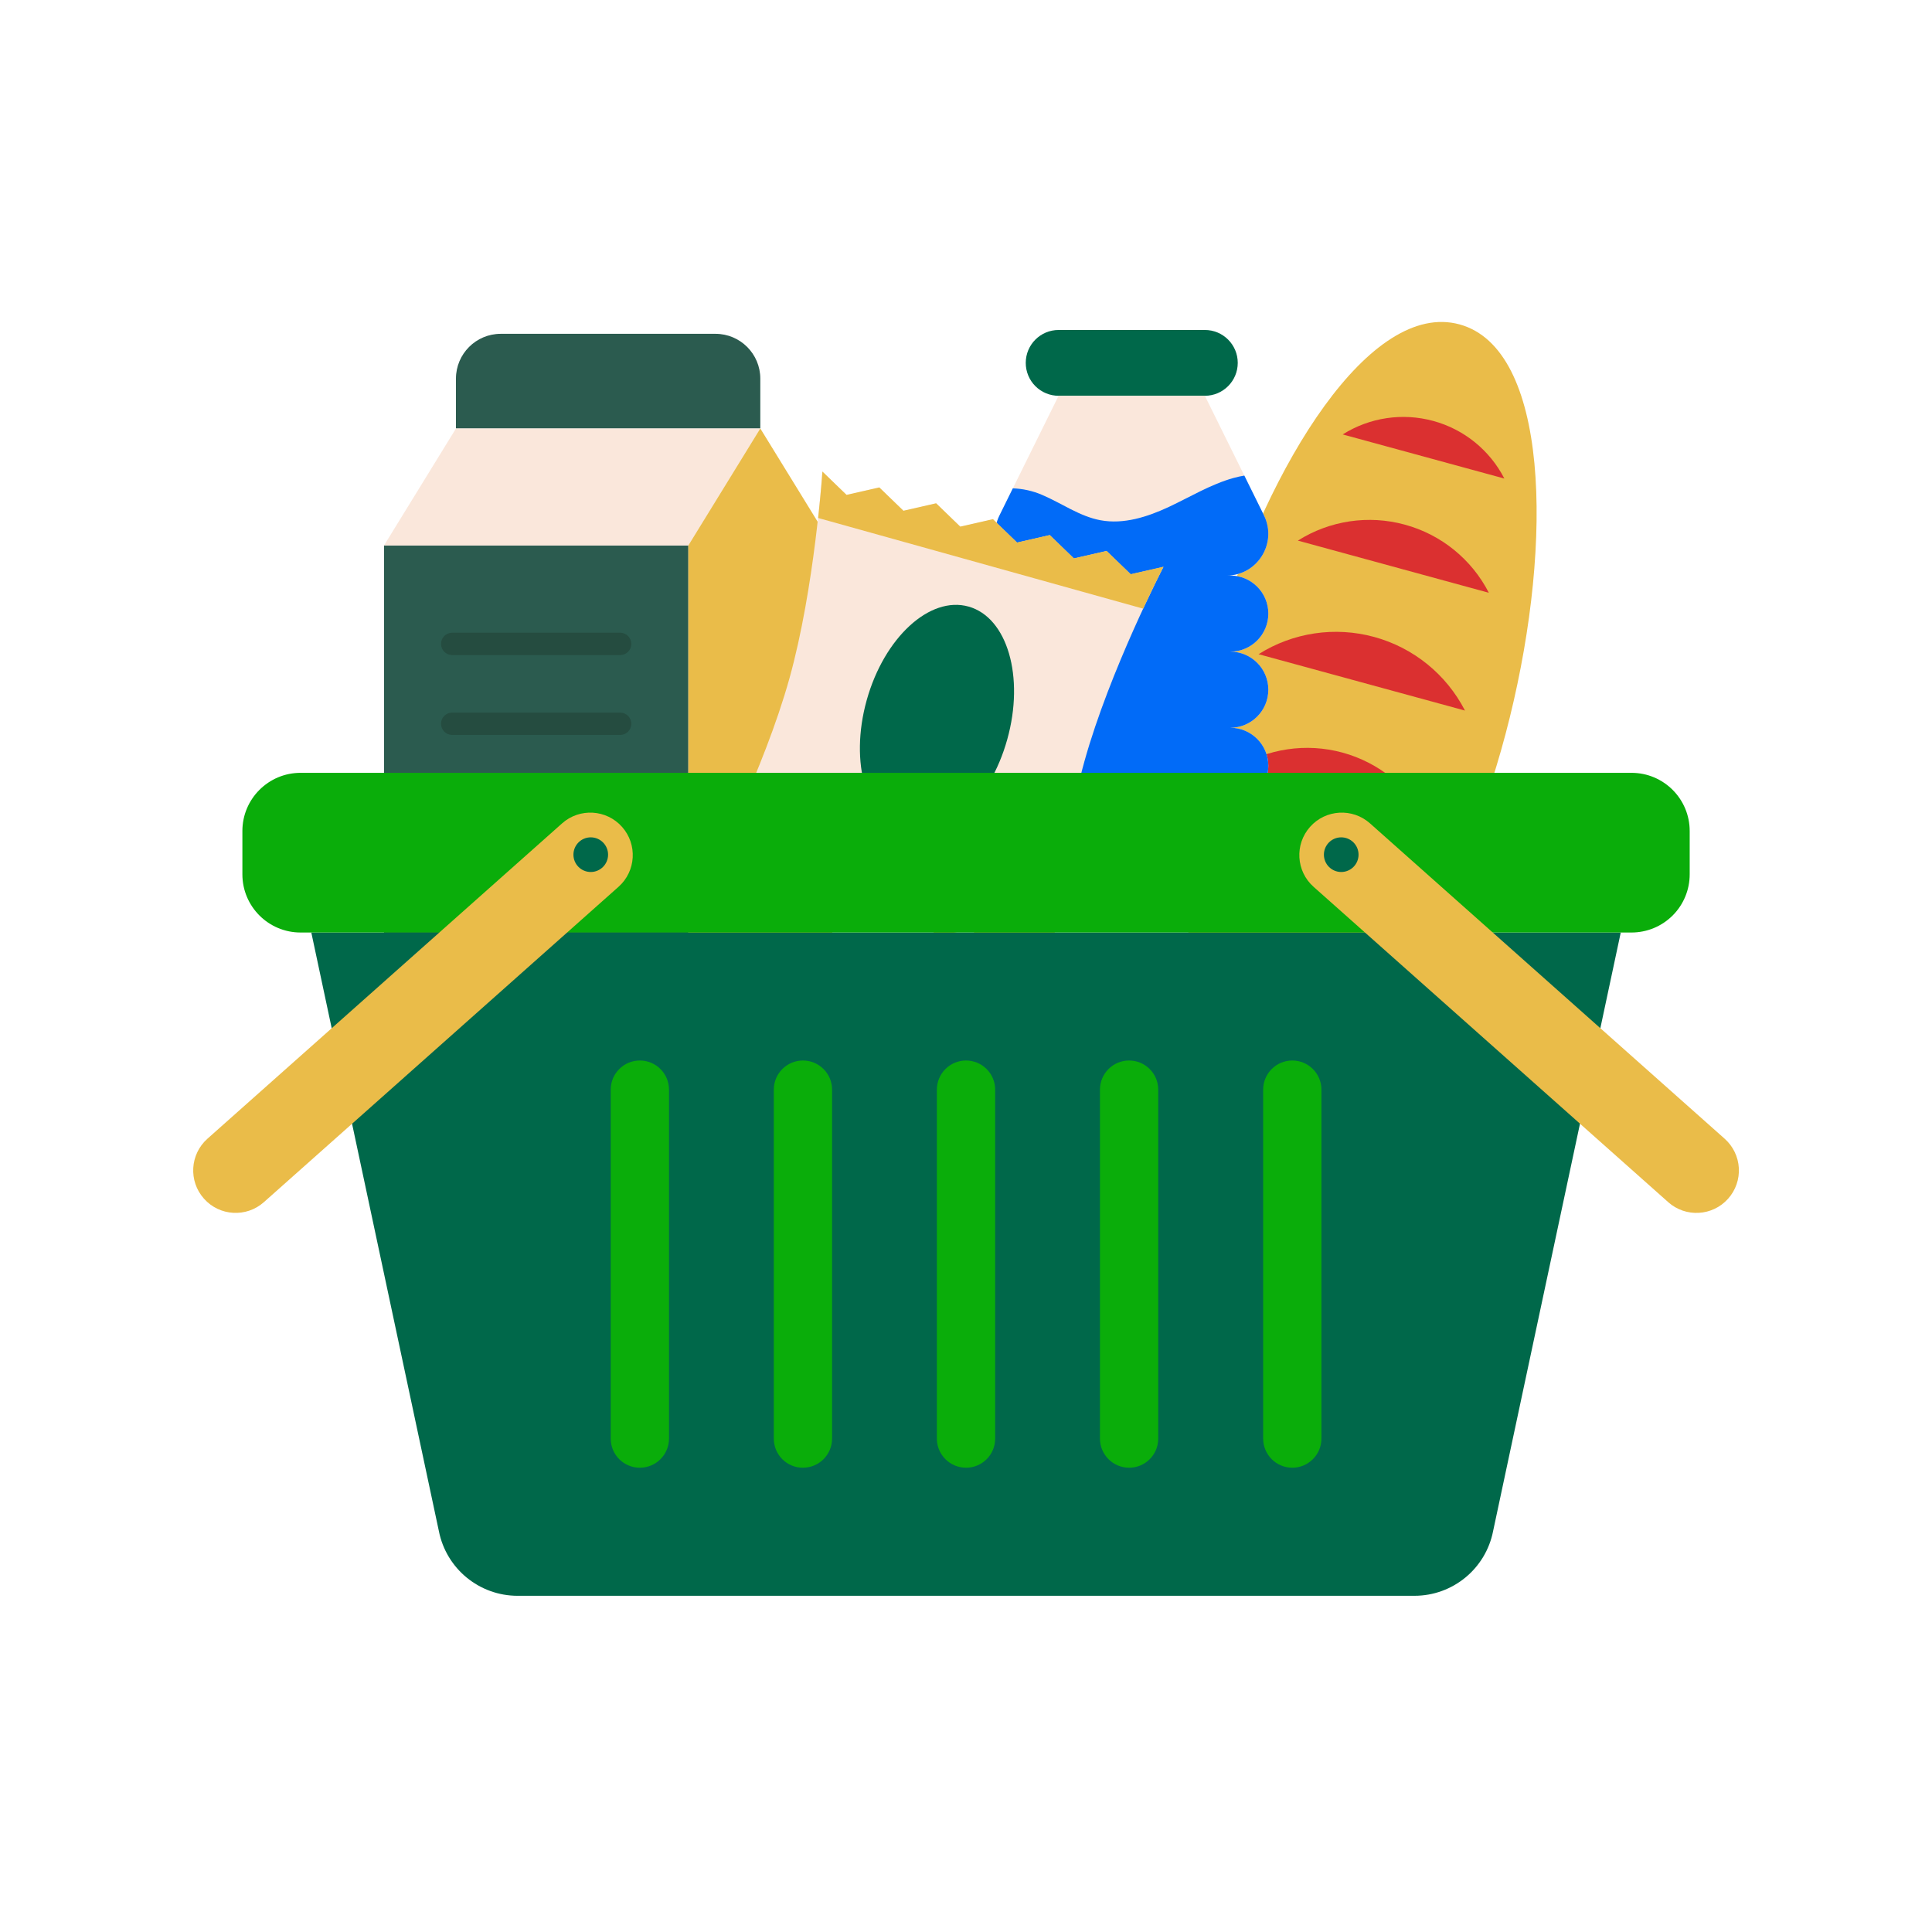
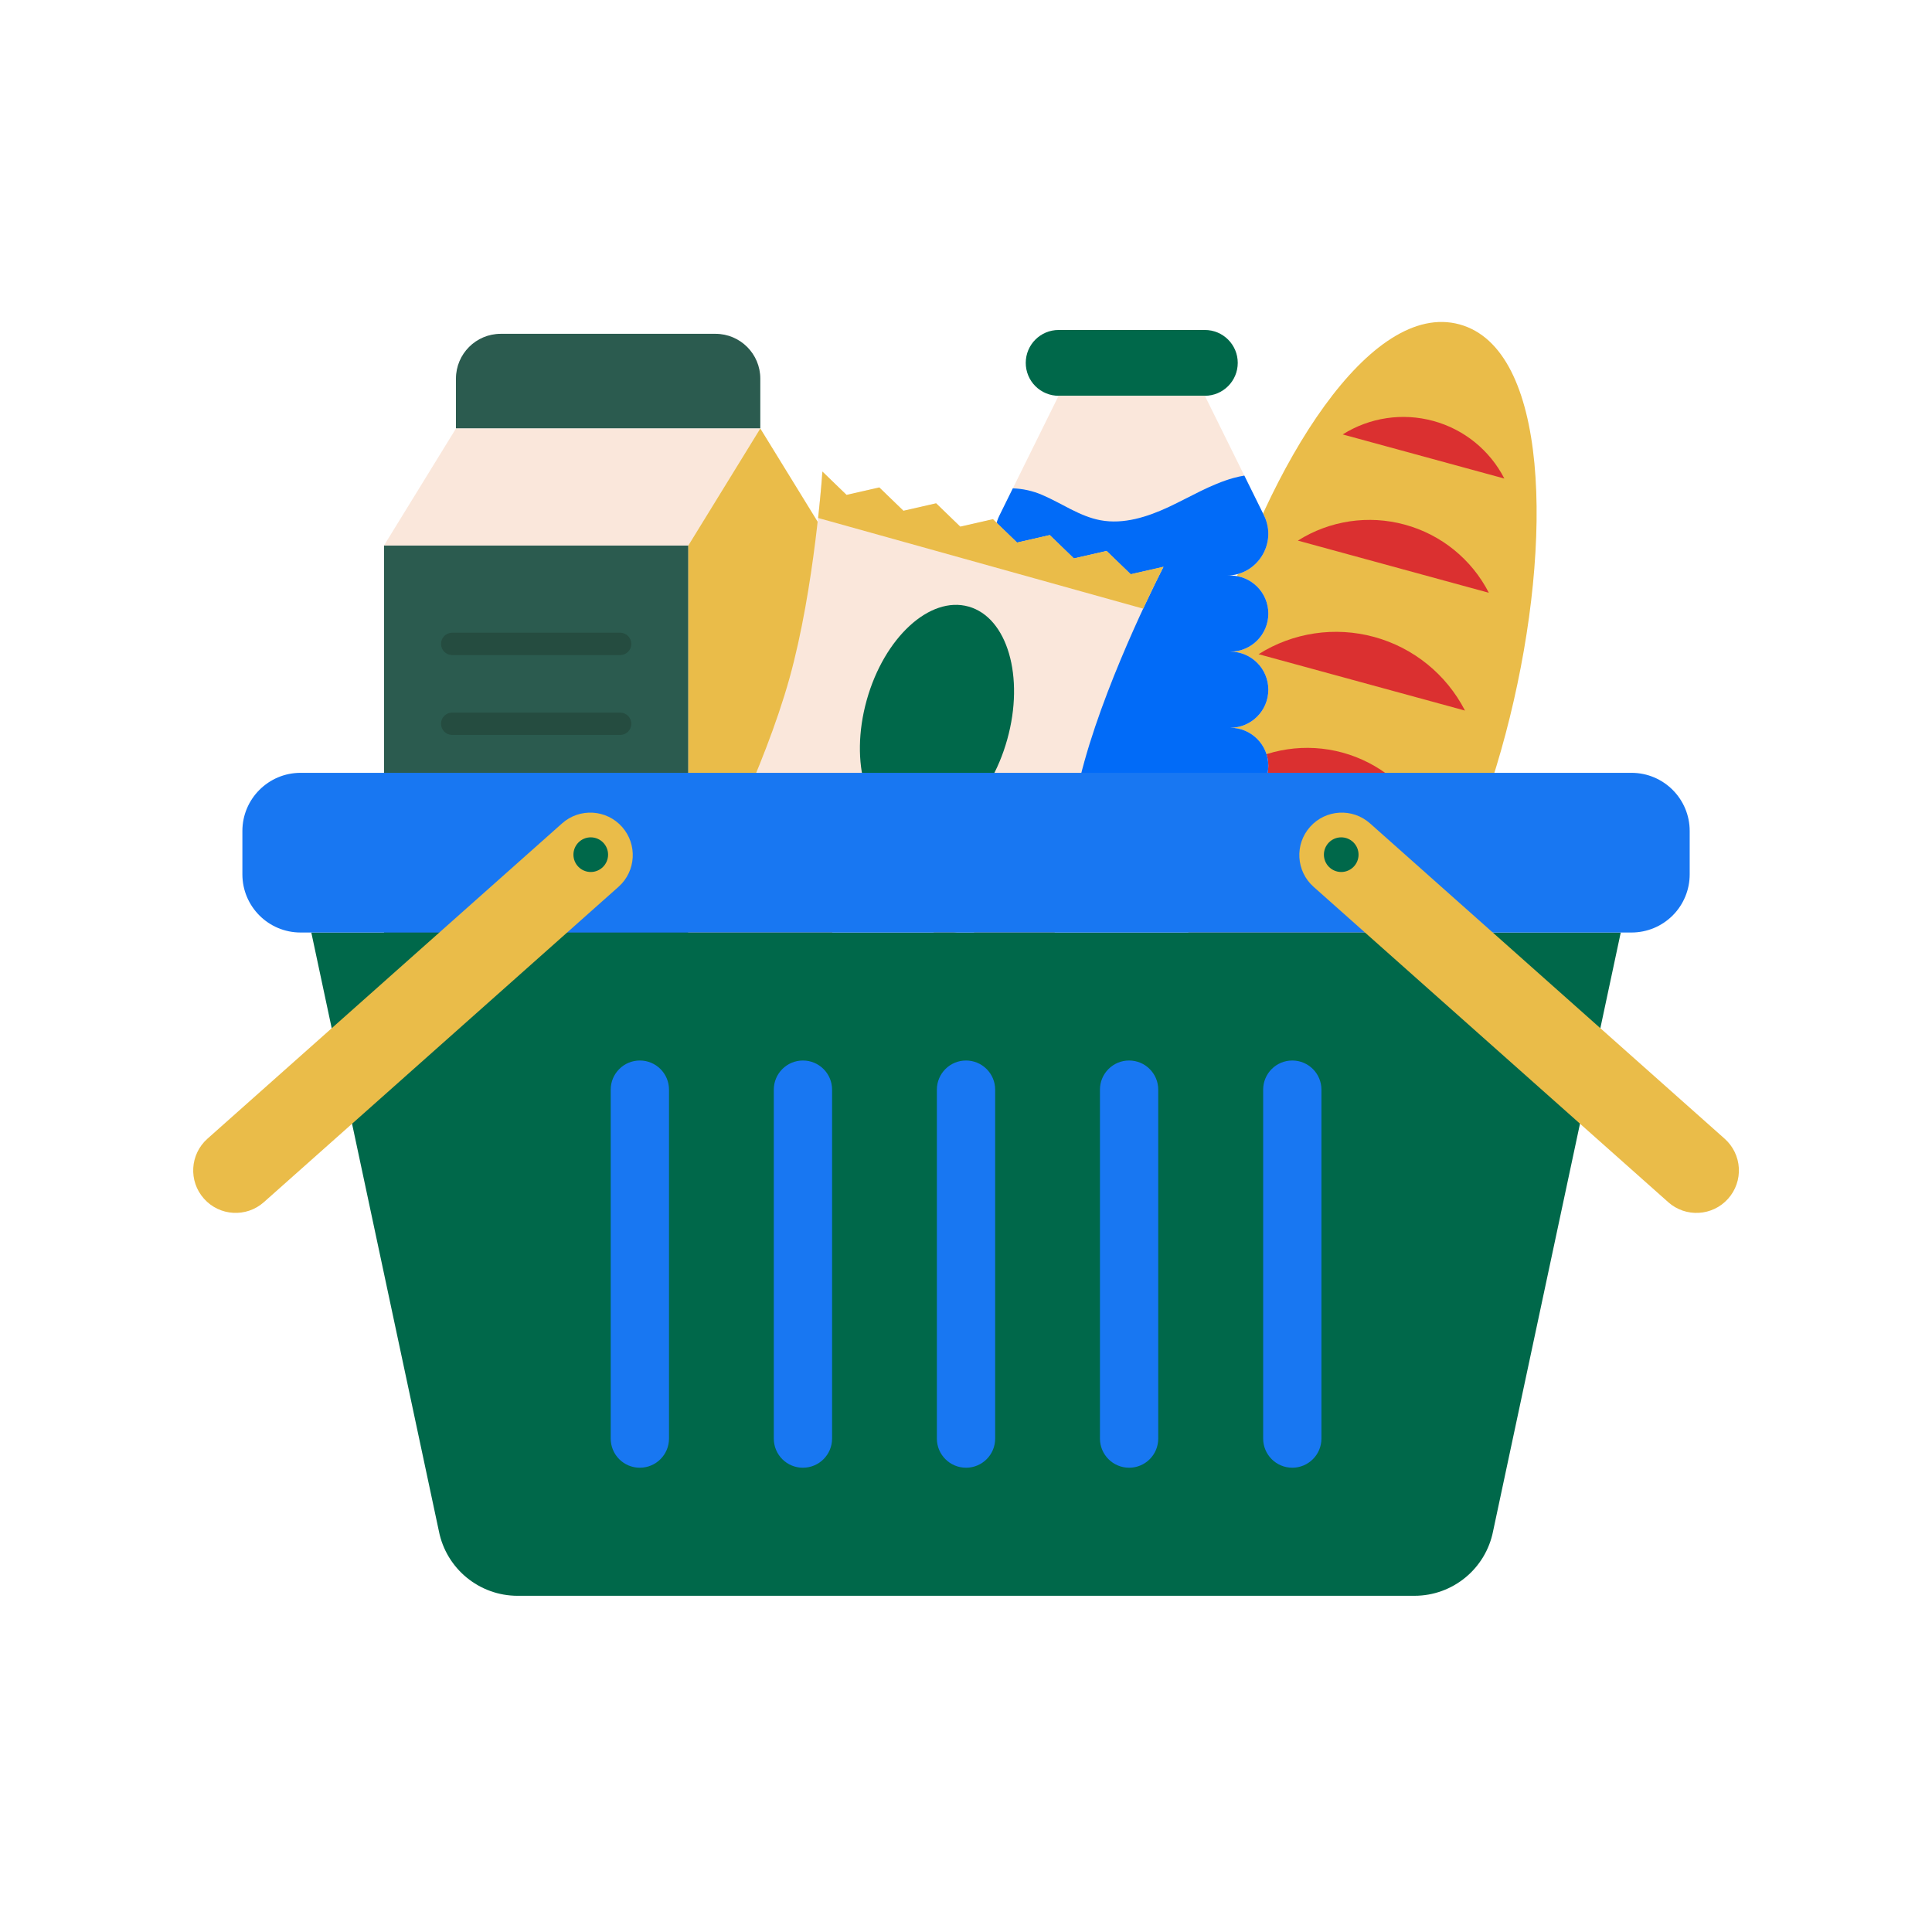
<svg xmlns="http://www.w3.org/2000/svg" width="120" height="120" fill="none">
  <path d="M90.655 20.149c-11.04-3.017-25.225 40.216-11.976 43.835 13.25 3.62 23.019-40.815 11.976-43.835z" fill="#EABC49" />
  <path d="M93.438 29.724a7.034 7.034 0 00-4.417-3.579 7.066 7.066 0 00-5.623.838l10.04 2.741z" fill="#DB3030" />
  <path d="M85.938 57.168a7.034 7.034 0 00-4.417-3.579 7.048 7.048 0 00-5.623.838l10.04 2.741z" fill="#EB8F48" />
  <path d="M92.476 36.82a8.322 8.322 0 00-5.218-4.233 8.33 8.33 0 00-6.645.991l11.863 3.241zm-3.871 14.158a8.336 8.336 0 00-11.863-3.241l11.863 3.241zm2.388-6.843a9.011 9.011 0 00-12.821-3.502l12.822 3.502z" fill="#DB3030" />
  <path d="M74.835 24.583h-9.08a2.042 2.042 0 01-2.044-2.044c0-1.13.914-2.044 2.044-2.044h9.08c1.13 0 2.044.914 2.044 2.044a2.045 2.045 0 01-2.044 2.044z" fill="#00684A" />
  <path d="M78.778 38.111a2.363 2.363 0 00-2.364-2.363h-.23c1.919 0 3.17-2.017 2.324-3.737l-3.674-7.433h-9.08l-3.674 7.433c-.85 1.72.4 3.737 2.323 3.737h-.23a2.363 2.363 0 100 4.727 2.363 2.363 0 100 4.727 2.363 2.363 0 100 4.727 2.363 2.363 0 100 4.727h12.241a2.363 2.363 0 100-4.727 2.363 2.363 0 100-4.727 2.363 2.363 0 100-4.727 2.363 2.363 0 002.364-2.364z" fill="#FAE7DB" />
  <path d="M78.778 38.111a2.363 2.363 0 00-2.364-2.363h-.23c1.919 0 3.17-2.017 2.324-3.737l-1.22-2.471a6.67 6.67 0 00-.675.148c-1.414.396-2.684 1.175-4.012 1.797-1.328.62-2.805 1.098-4.25.828-1.3-.243-2.408-1.058-3.628-1.576a5.02 5.02 0 00-1.815-.405l-.828 1.68c-.85 1.719.4 3.736 2.323 3.736h-.23a2.363 2.363 0 100 4.727 2.363 2.363 0 100 4.727 2.363 2.363 0 100 4.727 2.363 2.363 0 100 4.727h12.241a2.363 2.363 0 100-4.727 2.363 2.363 0 100-4.727 2.363 2.363 0 100-4.727 2.363 2.363 0 002.364-2.364z" fill="#016BF8" />
  <path d="M42.755 33.88H23.852v31.257h18.903V33.879zm4.469-7.267H28.32v-3.097a2.784 2.784 0 012.782-2.782h13.34a2.784 2.784 0 012.782 2.782v3.097z" fill="#2B5B4F" />
  <path d="M42.755 33.88H23.852l4.47-7.267h18.904l-4.47 7.267z" fill="#FAE7DB" />
  <path d="M51.695 33.88v31.257h-8.941V33.879l4.47-7.266 4.47 7.267z" fill="#EABC49" />
  <path d="M38.546 40.687H28.06a.694.694 0 010-1.387h10.485a.694.694 0 010 1.387zm0 4.961H28.06a.694.694 0 010-1.387h10.485a.694.694 0 010 1.387z" fill="#254C40" />
  <path d="M38.546 50.604H28.06a.694.694 0 010-1.386h10.485a.694.694 0 010 1.386z" fill="#EABC49" />
  <path d="M54.718 57.169l-1.499-1.45-2.03.464-1.5-1.45-2.03.464-1.5-1.45-2.034.469s3.327-6.416 4.903-12.061c1.575-5.646 2.048-12.858 2.048-12.858l1.5 1.45 2.034-.464 1.5 1.45 2.03-.464 1.499 1.45 2.03-.464 1.5 1.45 2.03-.464 1.499 1.45 2.03-.464 1.5 1.45 2.034-.464s-3.327 6.415-4.902 12.06c-1.576 5.646-2.049 12.858-2.049 12.858l-1.499-1.45-2.035.464-1.499-1.45-2.03.464-1.5-1.45-2.03.46z" fill="#FAE7DB" />
  <path d="M68.734 34.217l-2.03.464-1.5-1.45-2.03.464-1.499-1.45-2.03.464-1.5-1.45-2.03.464-1.499-1.45-2.035.464-1.499-1.45s-.077 1.149-.266 2.886l20.187 5.632c.739-1.584 1.265-2.606 1.265-2.606l-2.035.463-1.499-1.445zM47.659 55.2l2.03-.463 1.5 1.45 2.03-.464 1.5 1.45 2.03-.464 1.499 1.45 2.03-.464 1.5 1.45 2.034-.464 1.5 1.45s.076-1.148.265-2.886l-20.182-5.641a77.42 77.42 0 01-1.27 2.61l2.035-.463 1.499 1.45z" fill="#EABC49" />
  <path d="M62.562 45.927c-1.08 3.885-3.917 6.487-6.325 5.812-2.413-.671-3.49-4.367-2.404-8.252 1.085-3.886 3.916-6.488 6.325-5.812 2.413.675 3.49 4.367 2.404 8.252zm25.294 53.191H32.149a4.985 4.985 0 01-4.89-4.02L19.336 57.92h81.332L92.74 95.097a4.977 4.977 0 01-4.884 4.02z" fill="#00684A" />
-   <path d="M101.335 57.92H18.67a3.615 3.615 0 01-3.615-3.615v-2.688a3.615 3.615 0 013.615-3.615h82.665a3.615 3.615 0 013.615 3.615v2.688a3.612 3.612 0 01-3.615 3.615zM60.001 91.162c-1 0-1.81-.81-1.81-1.81V67.68a1.81 1.81 0 013.62 0v21.673c0 1.004-.81 1.81-1.81 1.81zm10.129 0c-1 0-1.81-.81-1.81-1.81V67.68a1.81 1.81 0 013.62 0v21.673c0 1.004-.81 1.81-1.81 1.81zm10.137 0c-1 0-1.81-.81-1.81-1.81V67.68a1.81 1.81 0 013.62 0v21.673a1.813 1.813 0 01-1.81 1.81zm-30.395 0c1 0 1.81-.81 1.81-1.81V67.68a1.81 1.81 0 00-3.62 0v21.673c0 1.004.81 1.81 1.81 1.81zm-10.129 0c1 0 1.81-.81 1.81-1.81V67.68a1.81 1.81 0 00-3.62 0v21.673c0 1.004.81 1.81 1.81 1.81z" fill="#0AAD0A" />
+   <path d="M101.335 57.92H18.67a3.615 3.615 0 01-3.615-3.615v-2.688a3.615 3.615 0 013.615-3.615h82.665a3.615 3.615 0 013.615 3.615v2.688a3.612 3.612 0 01-3.615 3.615zM60.001 91.162c-1 0-1.81-.81-1.81-1.81V67.68a1.81 1.81 0 013.62 0v21.673c0 1.004-.81 1.81-1.81 1.81zm10.129 0c-1 0-1.81-.81-1.81-1.81V67.68a1.81 1.81 0 013.62 0v21.673c0 1.004-.81 1.81-1.81 1.81zm10.137 0c-1 0-1.81-.81-1.81-1.81V67.68a1.81 1.81 0 013.62 0v21.673a1.813 1.813 0 01-1.81 1.81zm-30.395 0c1 0 1.81-.81 1.81-1.81V67.68a1.81 1.81 0 00-3.62 0v21.673c0 1.004.81 1.81 1.81 1.81zm-10.129 0c1 0 1.81-.81 1.81-1.81V67.68a1.81 1.81 0 00-3.62 0v21.673c0 1.004.81 1.81 1.81 1.81z" fill="#1877f2" />
  <path d="M103.615 74.667L81.587 55.08a2.636 2.636 0 113.507-3.939l22.028 19.588a2.635 2.635 0 01.216 3.723 2.636 2.636 0 01-3.723.216z" fill="#EABC49" />
  <path d="M84.382 53.085a1.076 1.076 0 11-2.152 0 1.076 1.076 0 012.152 0z" fill="#00684A" />
  <path d="M16.391 74.667L38.419 55.08a2.636 2.636 0 10-3.507-3.939L12.884 70.728a2.636 2.636 0 00-.216 3.723 2.636 2.636 0 003.723.216z" fill="#EABC49" />
  <path d="M35.617 53.085a1.076 1.076 0 102.152 0 1.076 1.076 0 00-2.152 0z" fill="#00684A" />
</svg>
